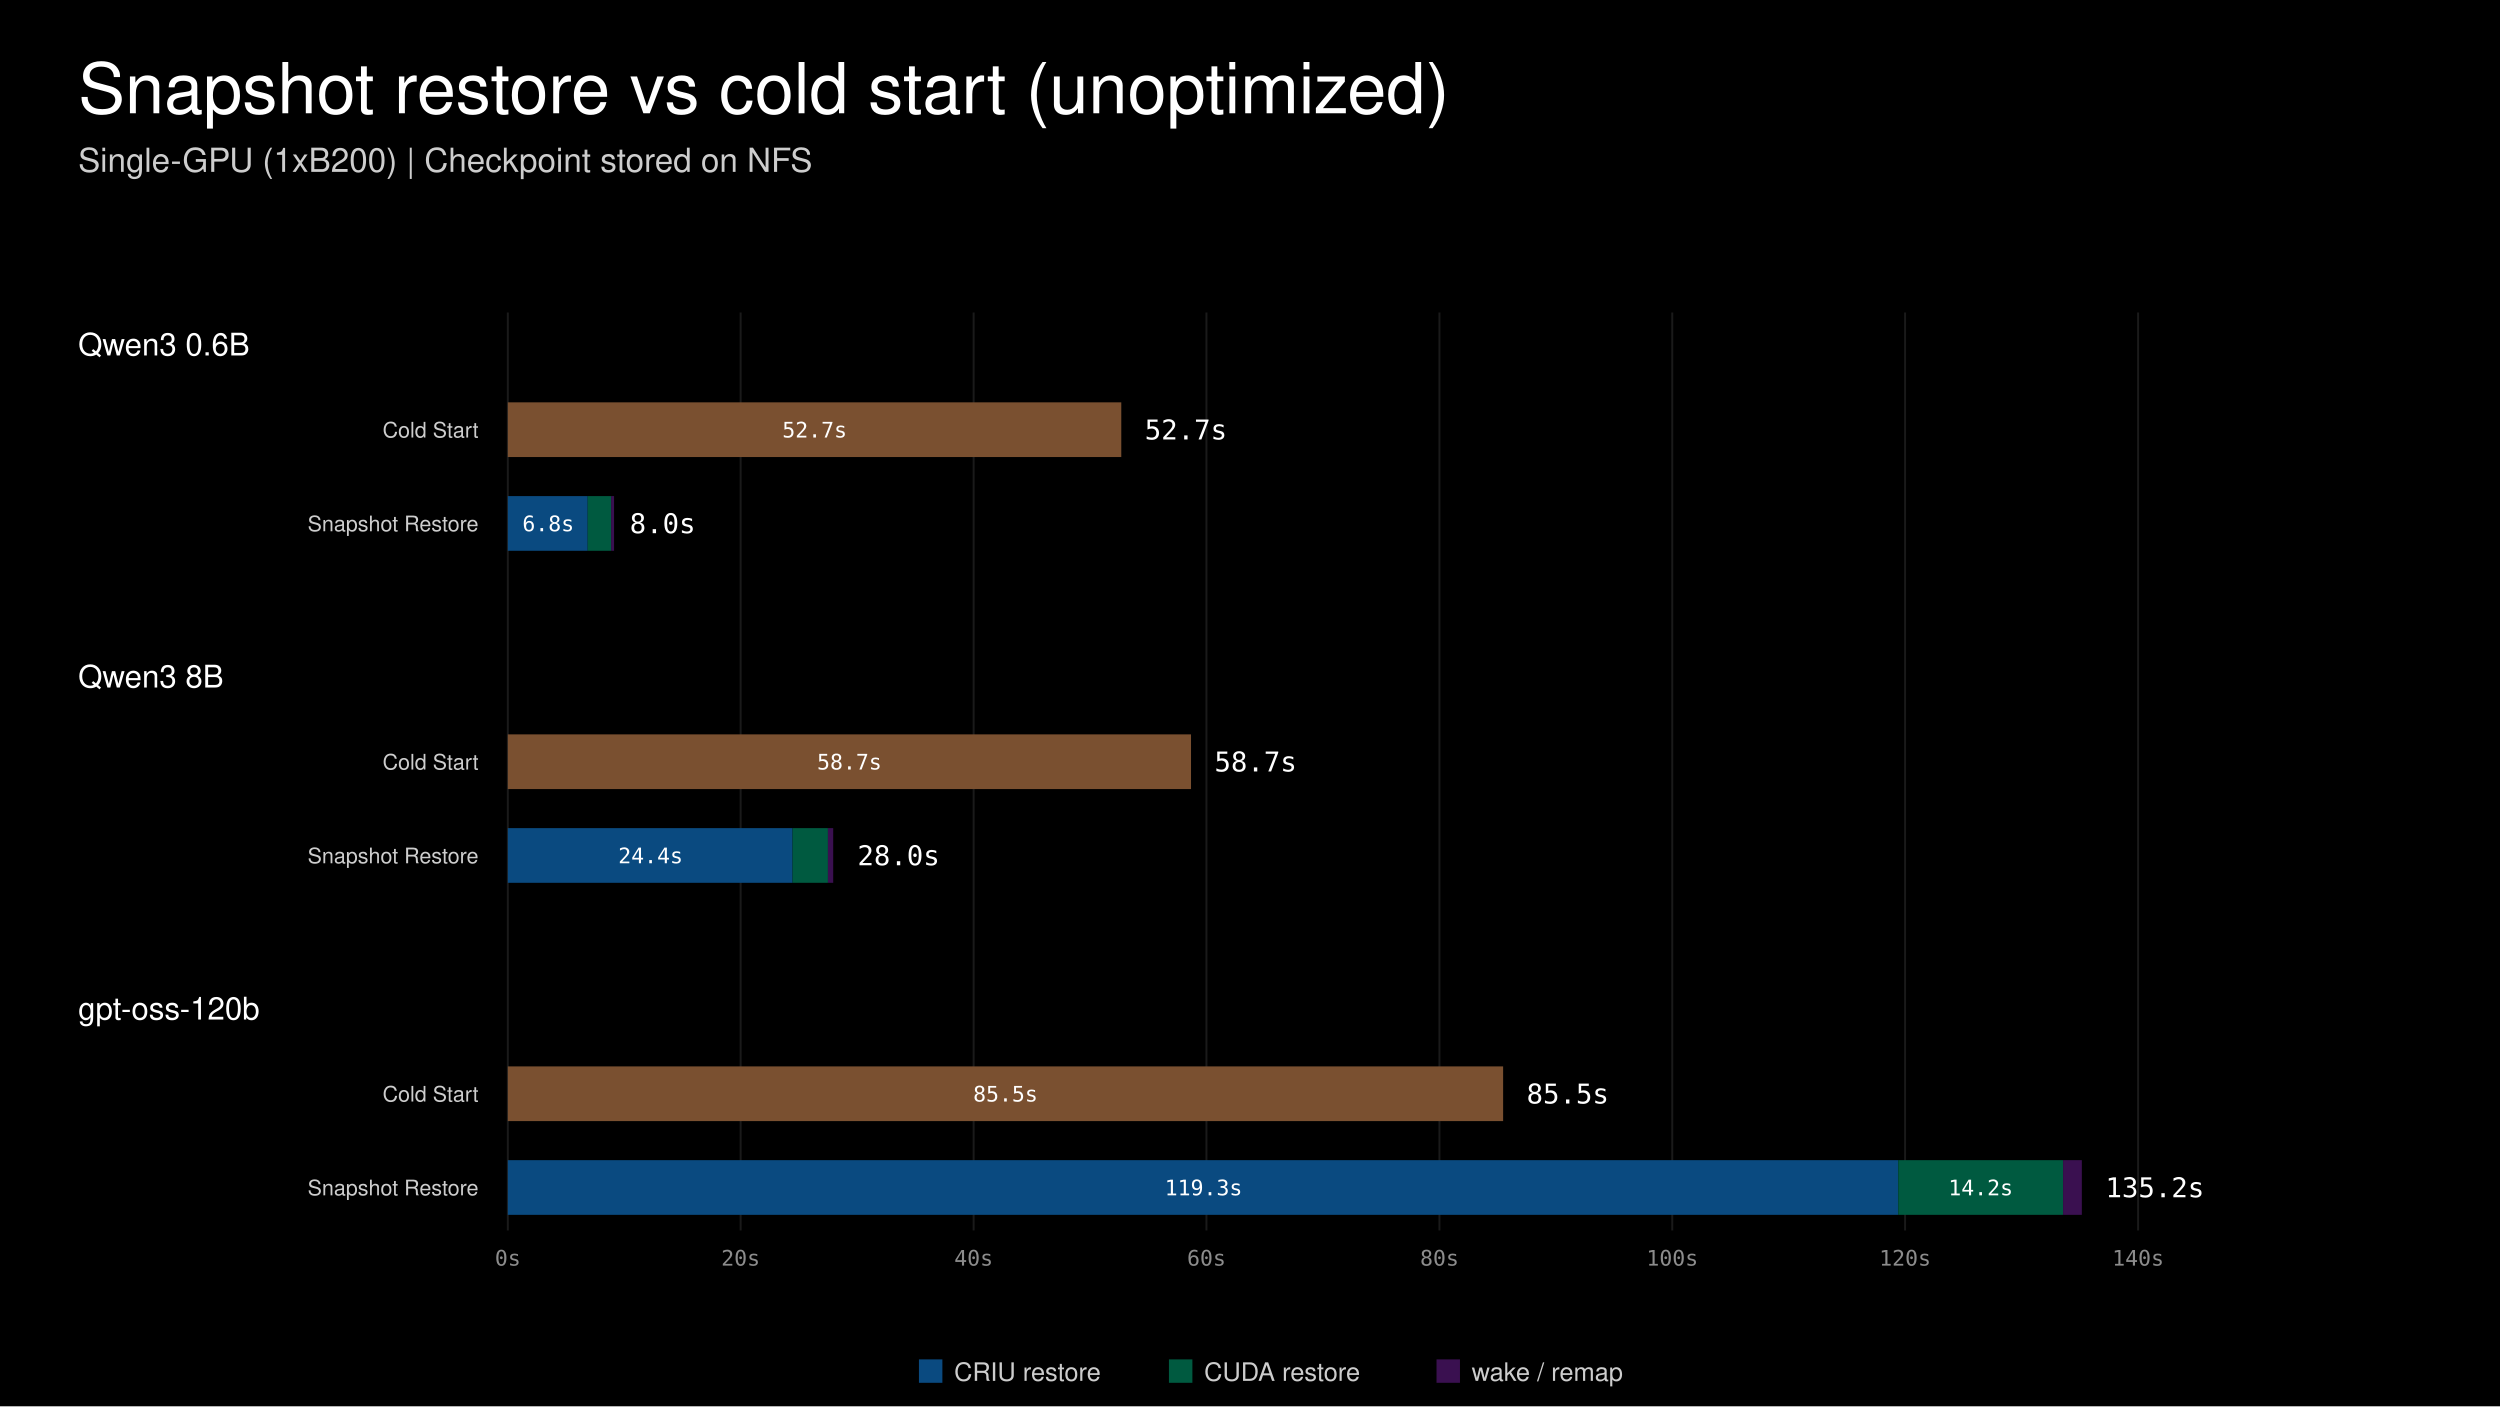
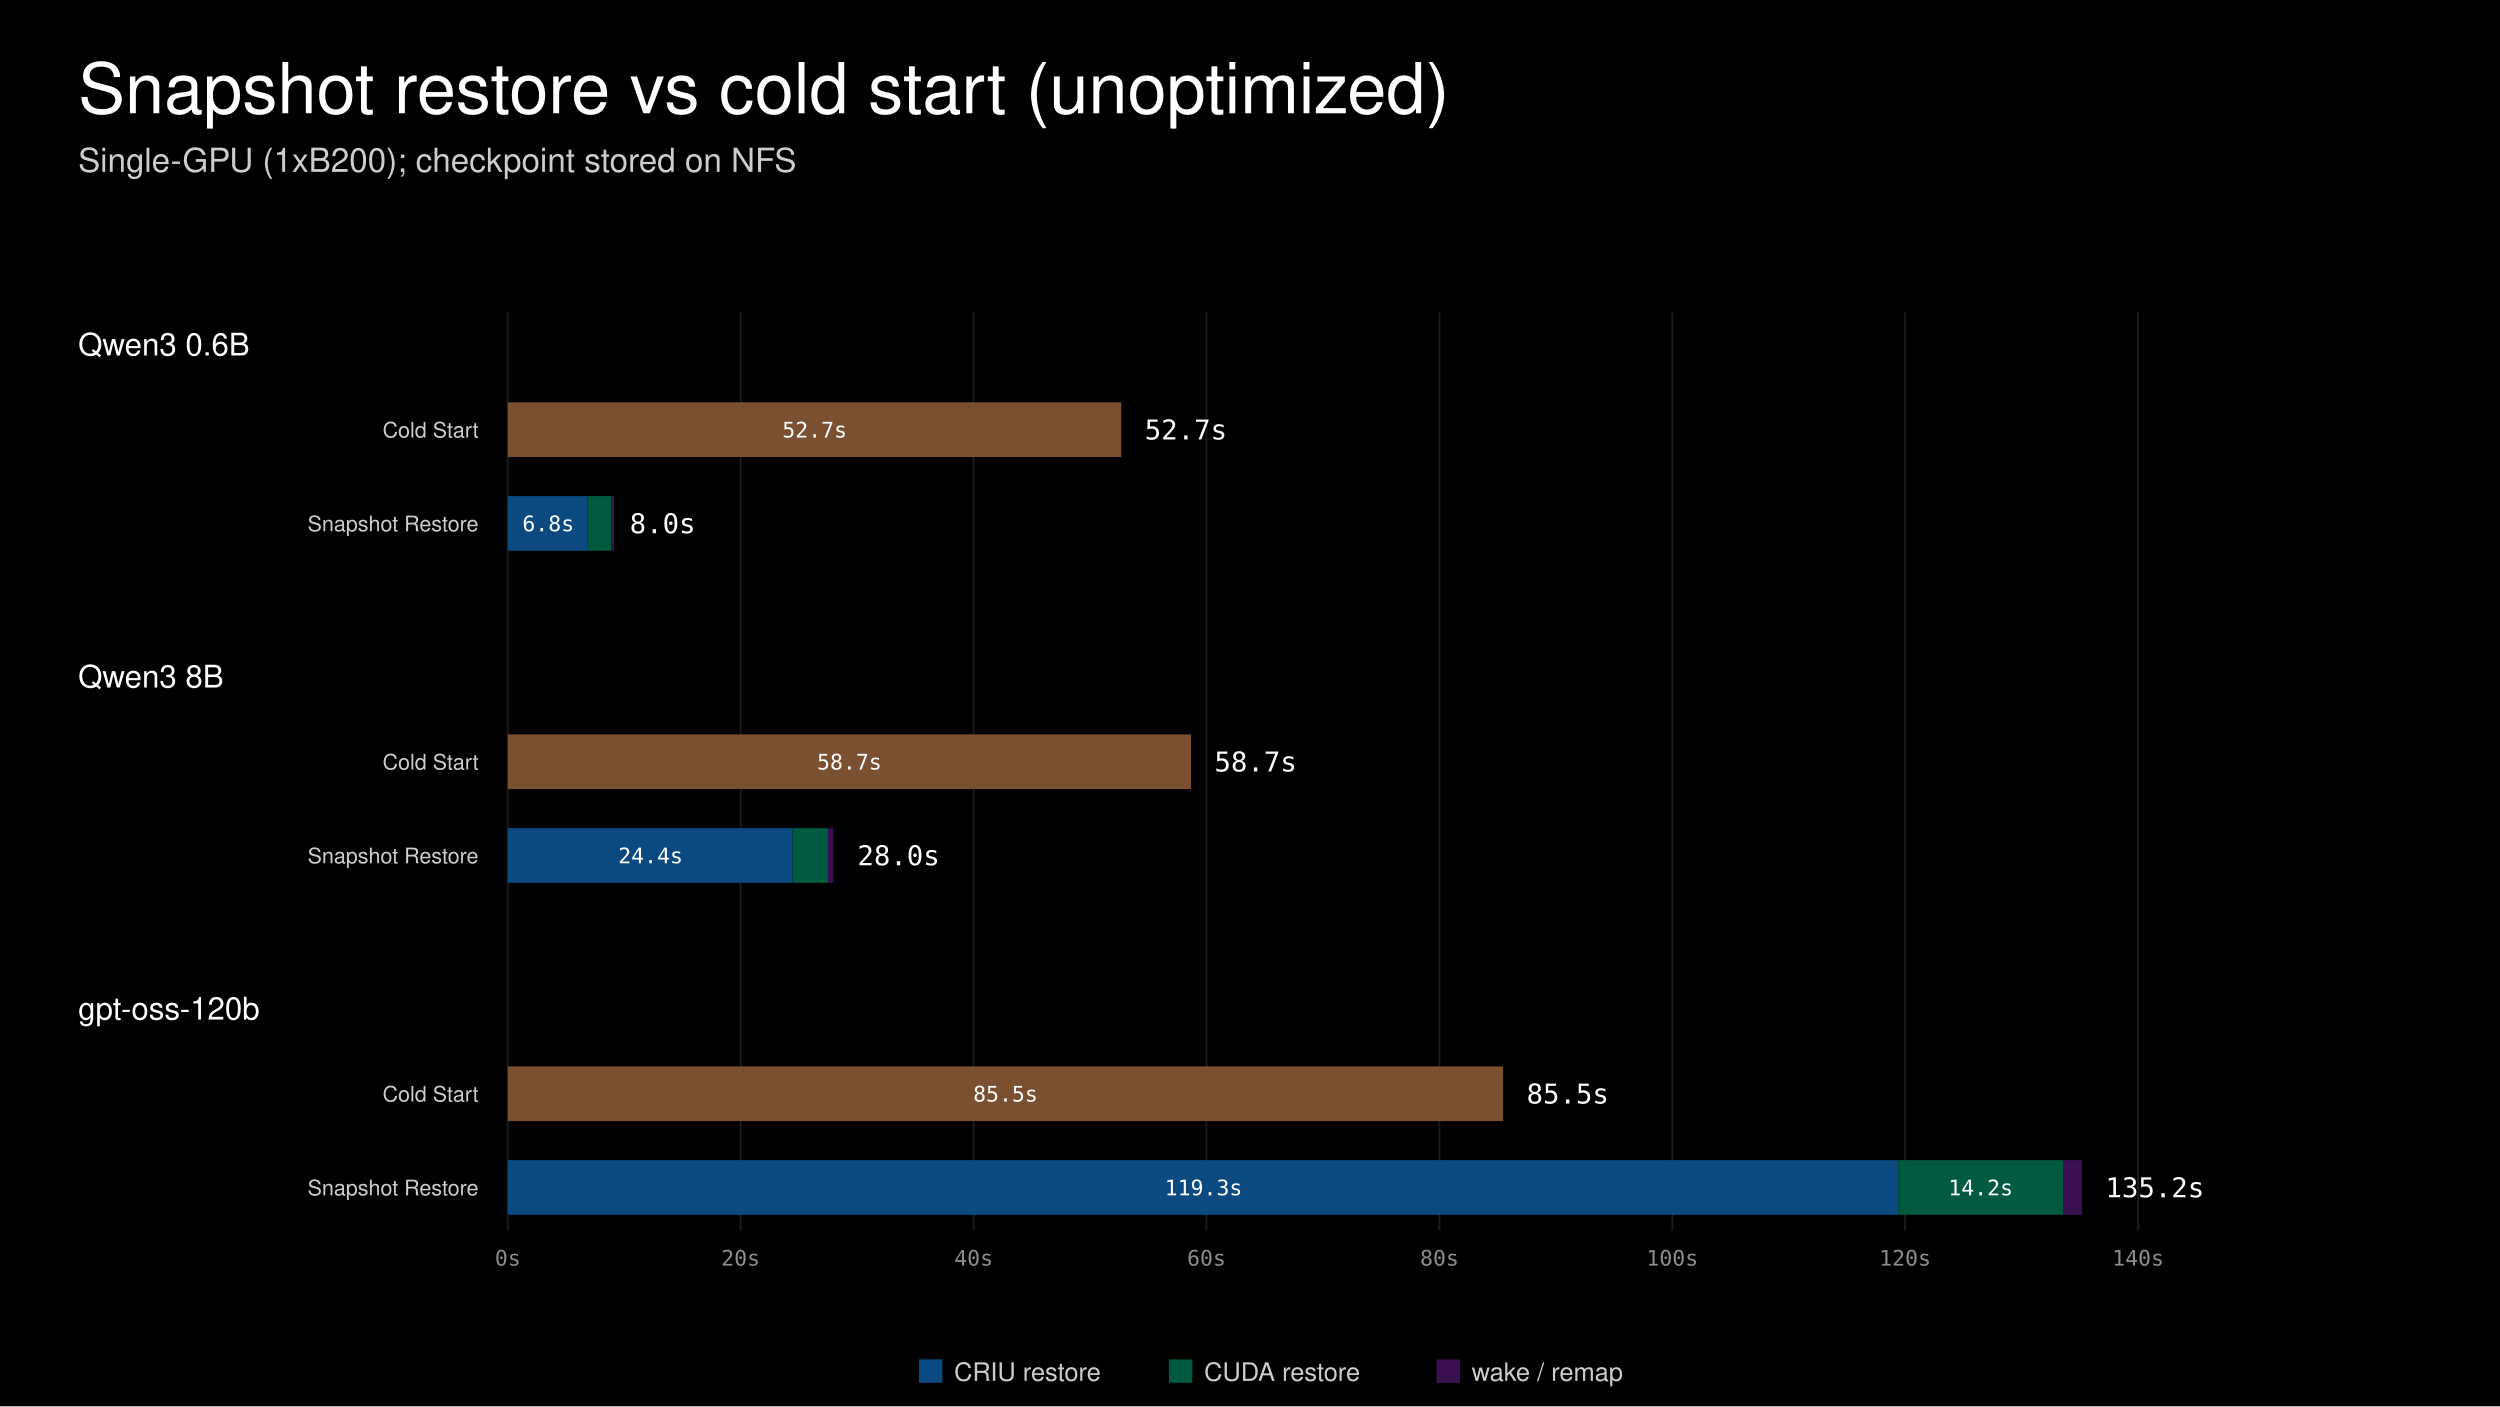
<svg xmlns="http://www.w3.org/2000/svg" width="1280" height="720" viewBox="0 0 1280 720">
  <rect width="1280" height="720" fill="#000000" />
  <style>
  .title { font-family: "Helvetica Neue", Helvetica, Geist, Arial, sans-serif; font-size: 36px; font-weight: 300; fill: #ffffff; }
  .subtitle { font-family: "Helvetica Neue", Helvetica, Geist, Arial, sans-serif; font-size: 17px; font-weight: 300; fill: #cdcdcd; }
  .model { font-family: Geist, "Helvetica Neue", Helvetica, Arial, sans-serif; font-size: 16px; font-weight: 500; fill: #ffffff; }
  .lane-label { font-family: Geist, "Helvetica Neue", Helvetica, Arial, sans-serif; font-size: 11px; font-weight: 400; fill: #cdcdcd; }
  .num { font-family: "Geist Mono", "SF Mono", Menlo, Consolas, monospace; font-size: 11px; font-weight: 500; fill: #ffffff; }
  .num-on-green { font-family: "Geist Mono", "SF Mono", Menlo, Consolas, monospace; font-size: 11px; font-weight: 600; fill: #000000; }
  .total { font-family: "Geist Mono", "SF Mono", Menlo, Consolas, monospace; font-size: 14px; font-weight: 500; fill: #ffffff; }
  .axis { font-family: "Geist Mono", "SF Mono", Menlo, Consolas, monospace; font-size: 11px; font-weight: 400; fill: #8c8c8c; }
  .legend { font-family: Geist, "Helvetica Neue", Helvetica, Arial, sans-serif; font-size: 13px; font-weight: 400; fill: #cdcdcd; }
</style>
  <text class="title" x="40" y="58">Snapshot restore vs cold start (unoptimized)</text>
-   <text class="subtitle" x="40" y="88">Single-GPU (1xB200) | Checkpoint stored on NFS</text>
+   <text class="subtitle" x="40" y="88">Single-GPU (1xB200); checkpoint stored on NFS</text>
  <line x1="260.0" y1="160" x2="260.0" y2="630" stroke="#1a1a1a" stroke-width="1" />
  <text class="axis" x="260.0" y="648" text-anchor="middle">0s</text>
  <line x1="379.2" y1="160" x2="379.2" y2="630" stroke="#1a1a1a" stroke-width="1" />
  <text class="axis" x="379.2" y="648" text-anchor="middle">20s</text>
  <line x1="498.5" y1="160" x2="498.5" y2="630" stroke="#1a1a1a" stroke-width="1" />
  <text class="axis" x="498.5" y="648" text-anchor="middle">40s</text>
  <line x1="617.7" y1="160" x2="617.7" y2="630" stroke="#1a1a1a" stroke-width="1" />
  <text class="axis" x="617.7" y="648" text-anchor="middle">60s</text>
  <line x1="737.0" y1="160" x2="737.0" y2="630" stroke="#1a1a1a" stroke-width="1" />
  <text class="axis" x="737.0" y="648" text-anchor="middle">80s</text>
  <line x1="856.2" y1="160" x2="856.2" y2="630" stroke="#1a1a1a" stroke-width="1" />
  <text class="axis" x="856.2" y="648" text-anchor="middle">100s</text>
  <line x1="975.4" y1="160" x2="975.4" y2="630" stroke="#1a1a1a" stroke-width="1" />
  <text class="axis" x="975.4" y="648" text-anchor="middle">120s</text>
  <line x1="1094.7" y1="160" x2="1094.7" y2="630" stroke="#1a1a1a" stroke-width="1" />
  <text class="axis" x="1094.7" y="648" text-anchor="middle">140s</text>
  <text class="model" x="40" y="182">Qwen3 0.6B</text>
  <text class="lane-label" x="245" y="224.0" text-anchor="end">Cold Start</text>
  <text class="lane-label" x="245" y="272.0" text-anchor="end">Snapshot Restore</text>
  <rect x="260.0" y="206" width="314.1" height="28" fill="#7a5030" />
  <text class="num" x="417.1" y="224.0" text-anchor="middle">52.7s</text>
  <text class="total" x="586.1" y="225.0">52.7s</text>
  <rect x="260.0" y="254" width="40.9" height="28" fill="#0a4a80" />
  <text class="num" x="280.7" y="272.0" text-anchor="middle">6.8s</text>
  <rect x="300.9" y="254" width="12.0" height="28" fill="#005a40" />
  <rect x="312.9" y="254" width="1.5" height="28" fill="#3a1050" />
  <text class="total" x="322.4" y="273.0">8.0s</text>
  <text class="model" x="40" y="352">Qwen3 8B</text>
  <text class="lane-label" x="245" y="394.0" text-anchor="end">Cold Start</text>
  <text class="lane-label" x="245" y="442.0" text-anchor="end">Snapshot Restore</text>
  <rect x="260.0" y="376" width="349.8" height="28" fill="#7a5030" />
  <text class="num" x="434.9" y="394.0" text-anchor="middle">58.7s</text>
  <text class="total" x="621.8" y="395.0">58.7s</text>
  <rect x="260.0" y="424" width="145.8" height="28" fill="#0a4a80" />
  <text class="num" x="333.1" y="442.0" text-anchor="middle">24.4s</text>
  <rect x="405.8" y="424" width="18.1" height="28" fill="#005a40" />
  <rect x="423.9" y="424" width="2.7" height="28" fill="#3a1050" />
  <text class="total" x="439.0" y="443.0">28.0s</text>
  <text class="model" x="40" y="522">gpt-oss-120b</text>
  <text class="lane-label" x="245" y="564.0" text-anchor="end">Cold Start</text>
  <text class="lane-label" x="245" y="612.0" text-anchor="end">Snapshot Restore</text>
  <rect x="260.0" y="546" width="509.6" height="28" fill="#7a5030" />
  <text class="num" x="514.8" y="564.0" text-anchor="middle">85.5s</text>
  <text class="total" x="781.6" y="565.0">85.5s</text>
  <rect x="260.0" y="594" width="711.9" height="28" fill="#0a4a80" />
  <text class="num" x="616.2" y="612.0" text-anchor="middle">119.3s</text>
  <rect x="971.9" y="594" width="84.4" height="28" fill="#005a40" />
  <text class="num" x="1014.1" y="612.0" text-anchor="middle">14.2s</text>
  <rect x="1056.3" y="594" width="9.6" height="28" fill="#3a1050" />
  <text class="total" x="1078.0" y="613.0">135.2s</text>
  <rect x="470.5" y="696" width="12" height="12" fill="#0a4a80" />
  <text class="legend" x="488.5" y="707">CRIU restore</text>
  <rect x="598.5" y="696" width="12" height="12" fill="#005a40" />
  <text class="legend" x="616.5" y="707">CUDA restore</text>
  <rect x="735.5" y="696" width="12" height="12" fill="#3a1050" />
  <text class="legend" x="753.5" y="707">wake / remap</text>
</svg>
